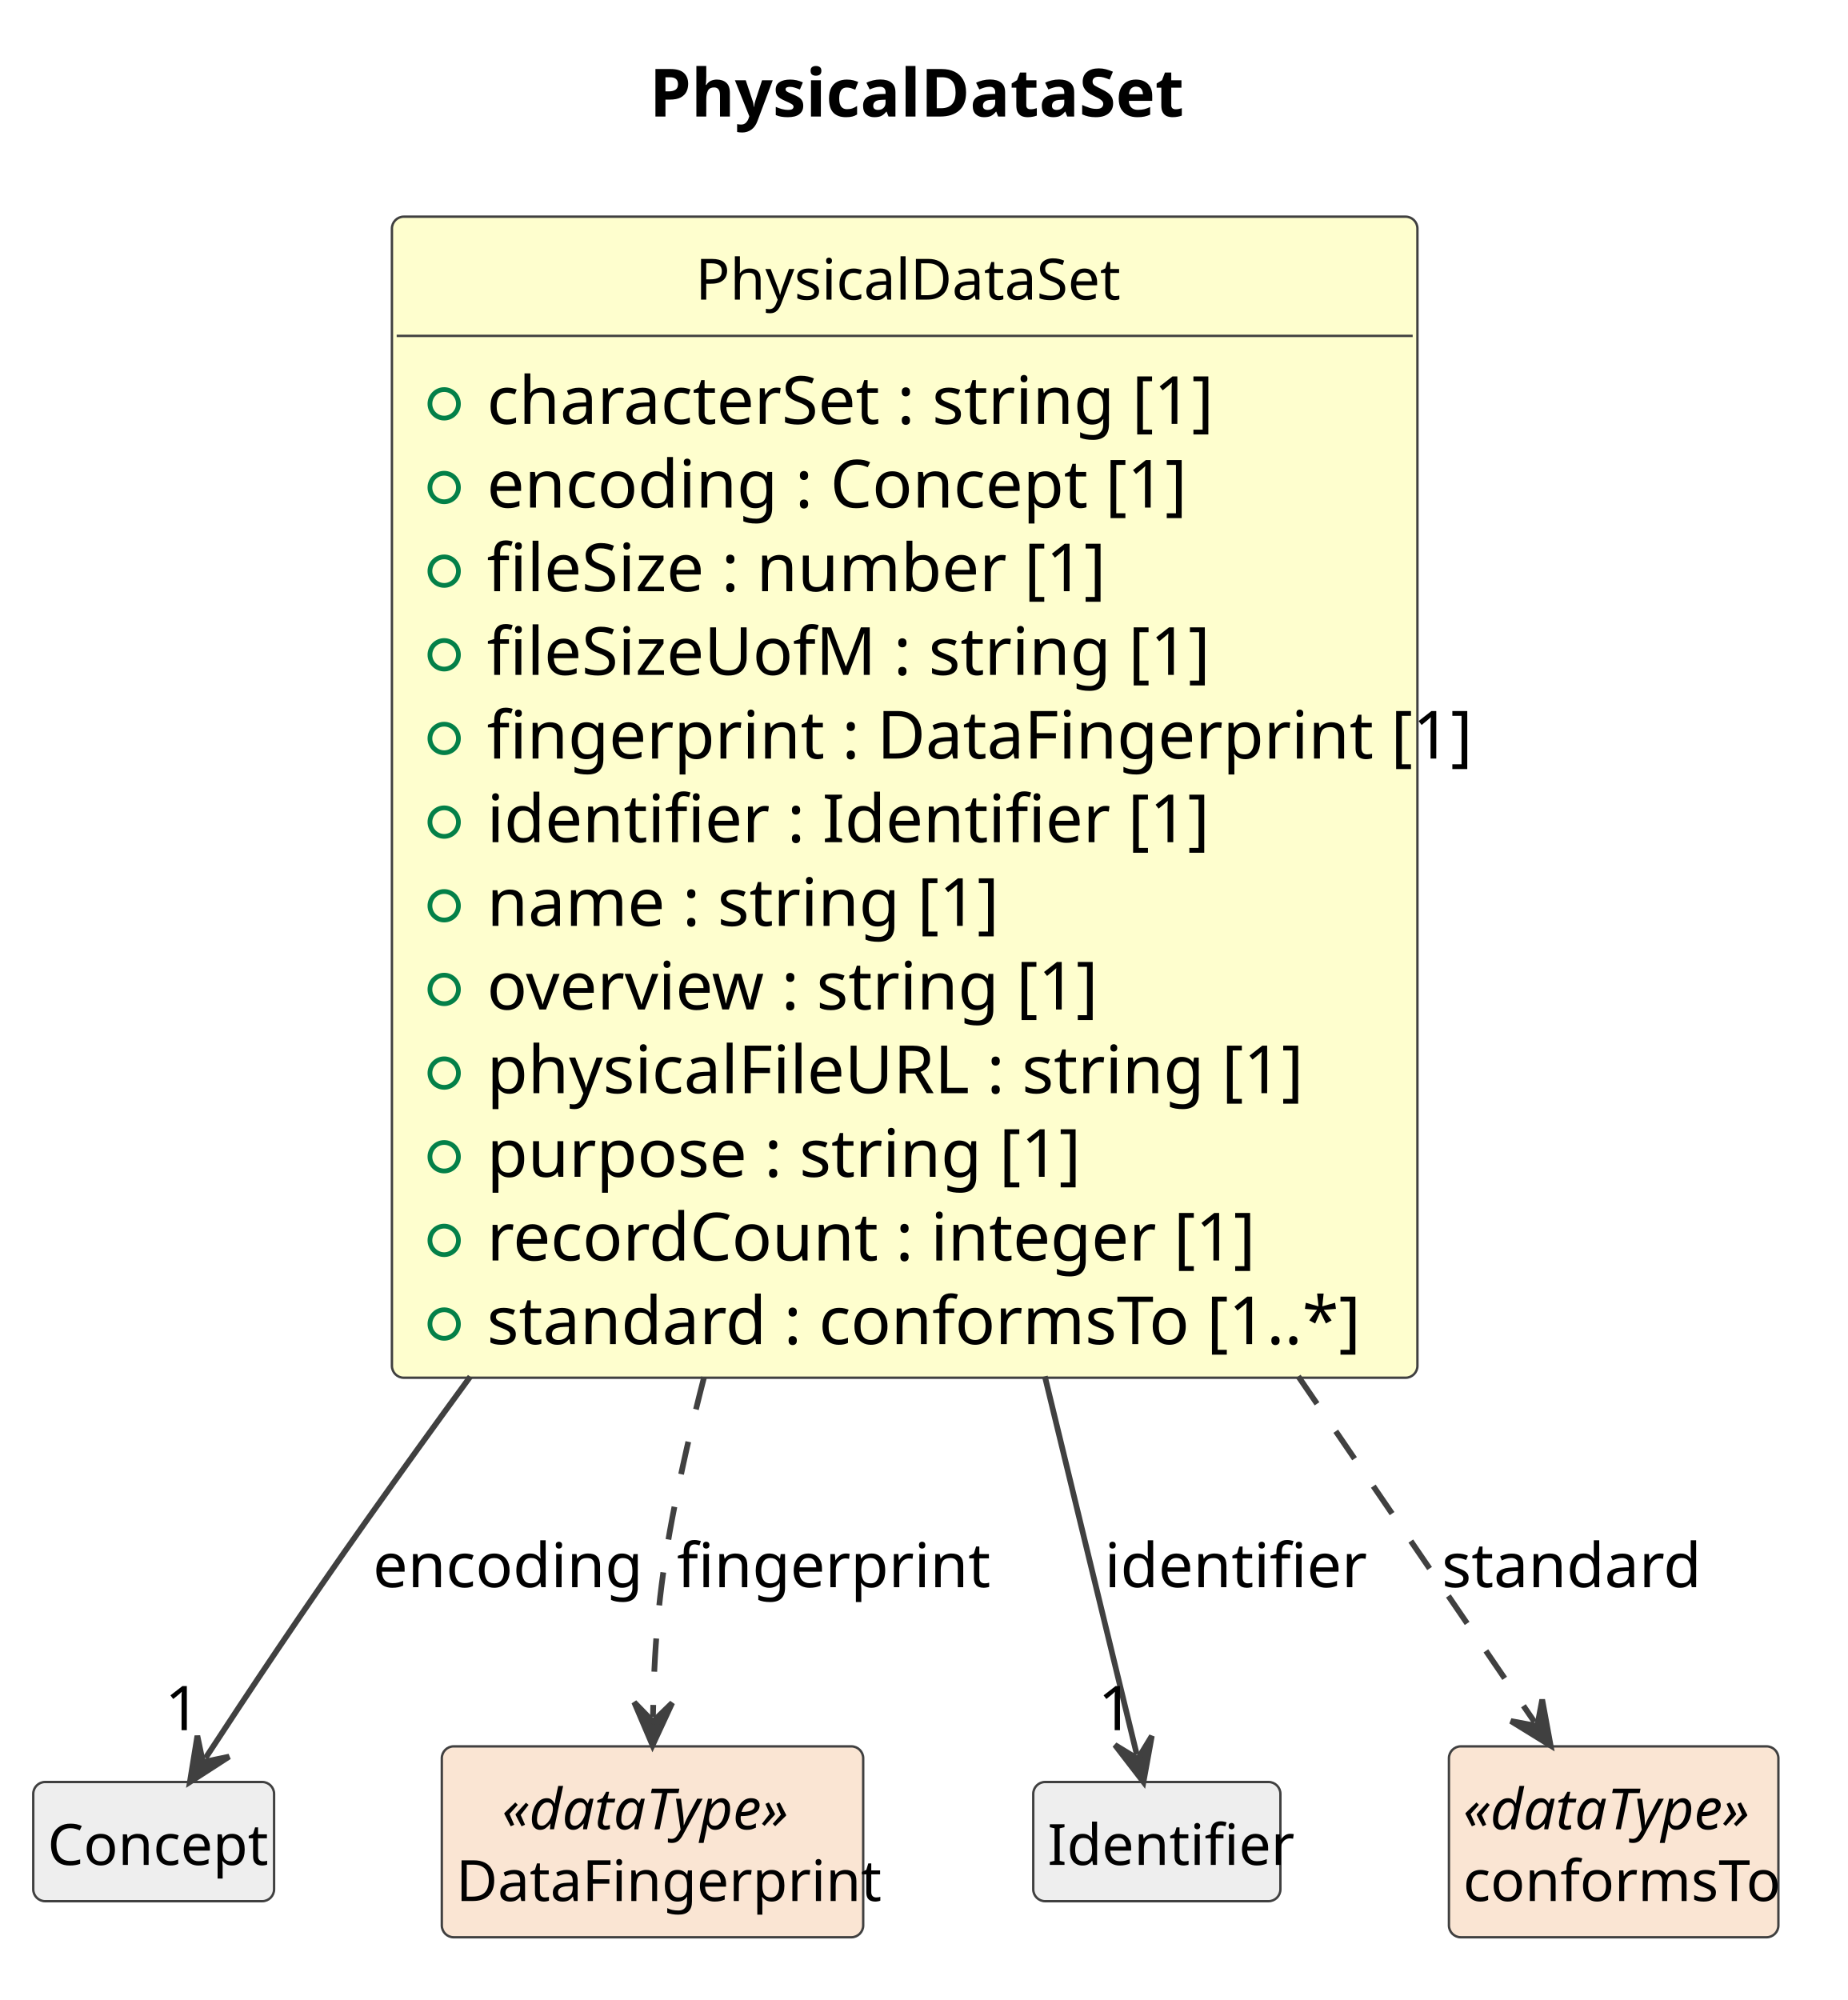
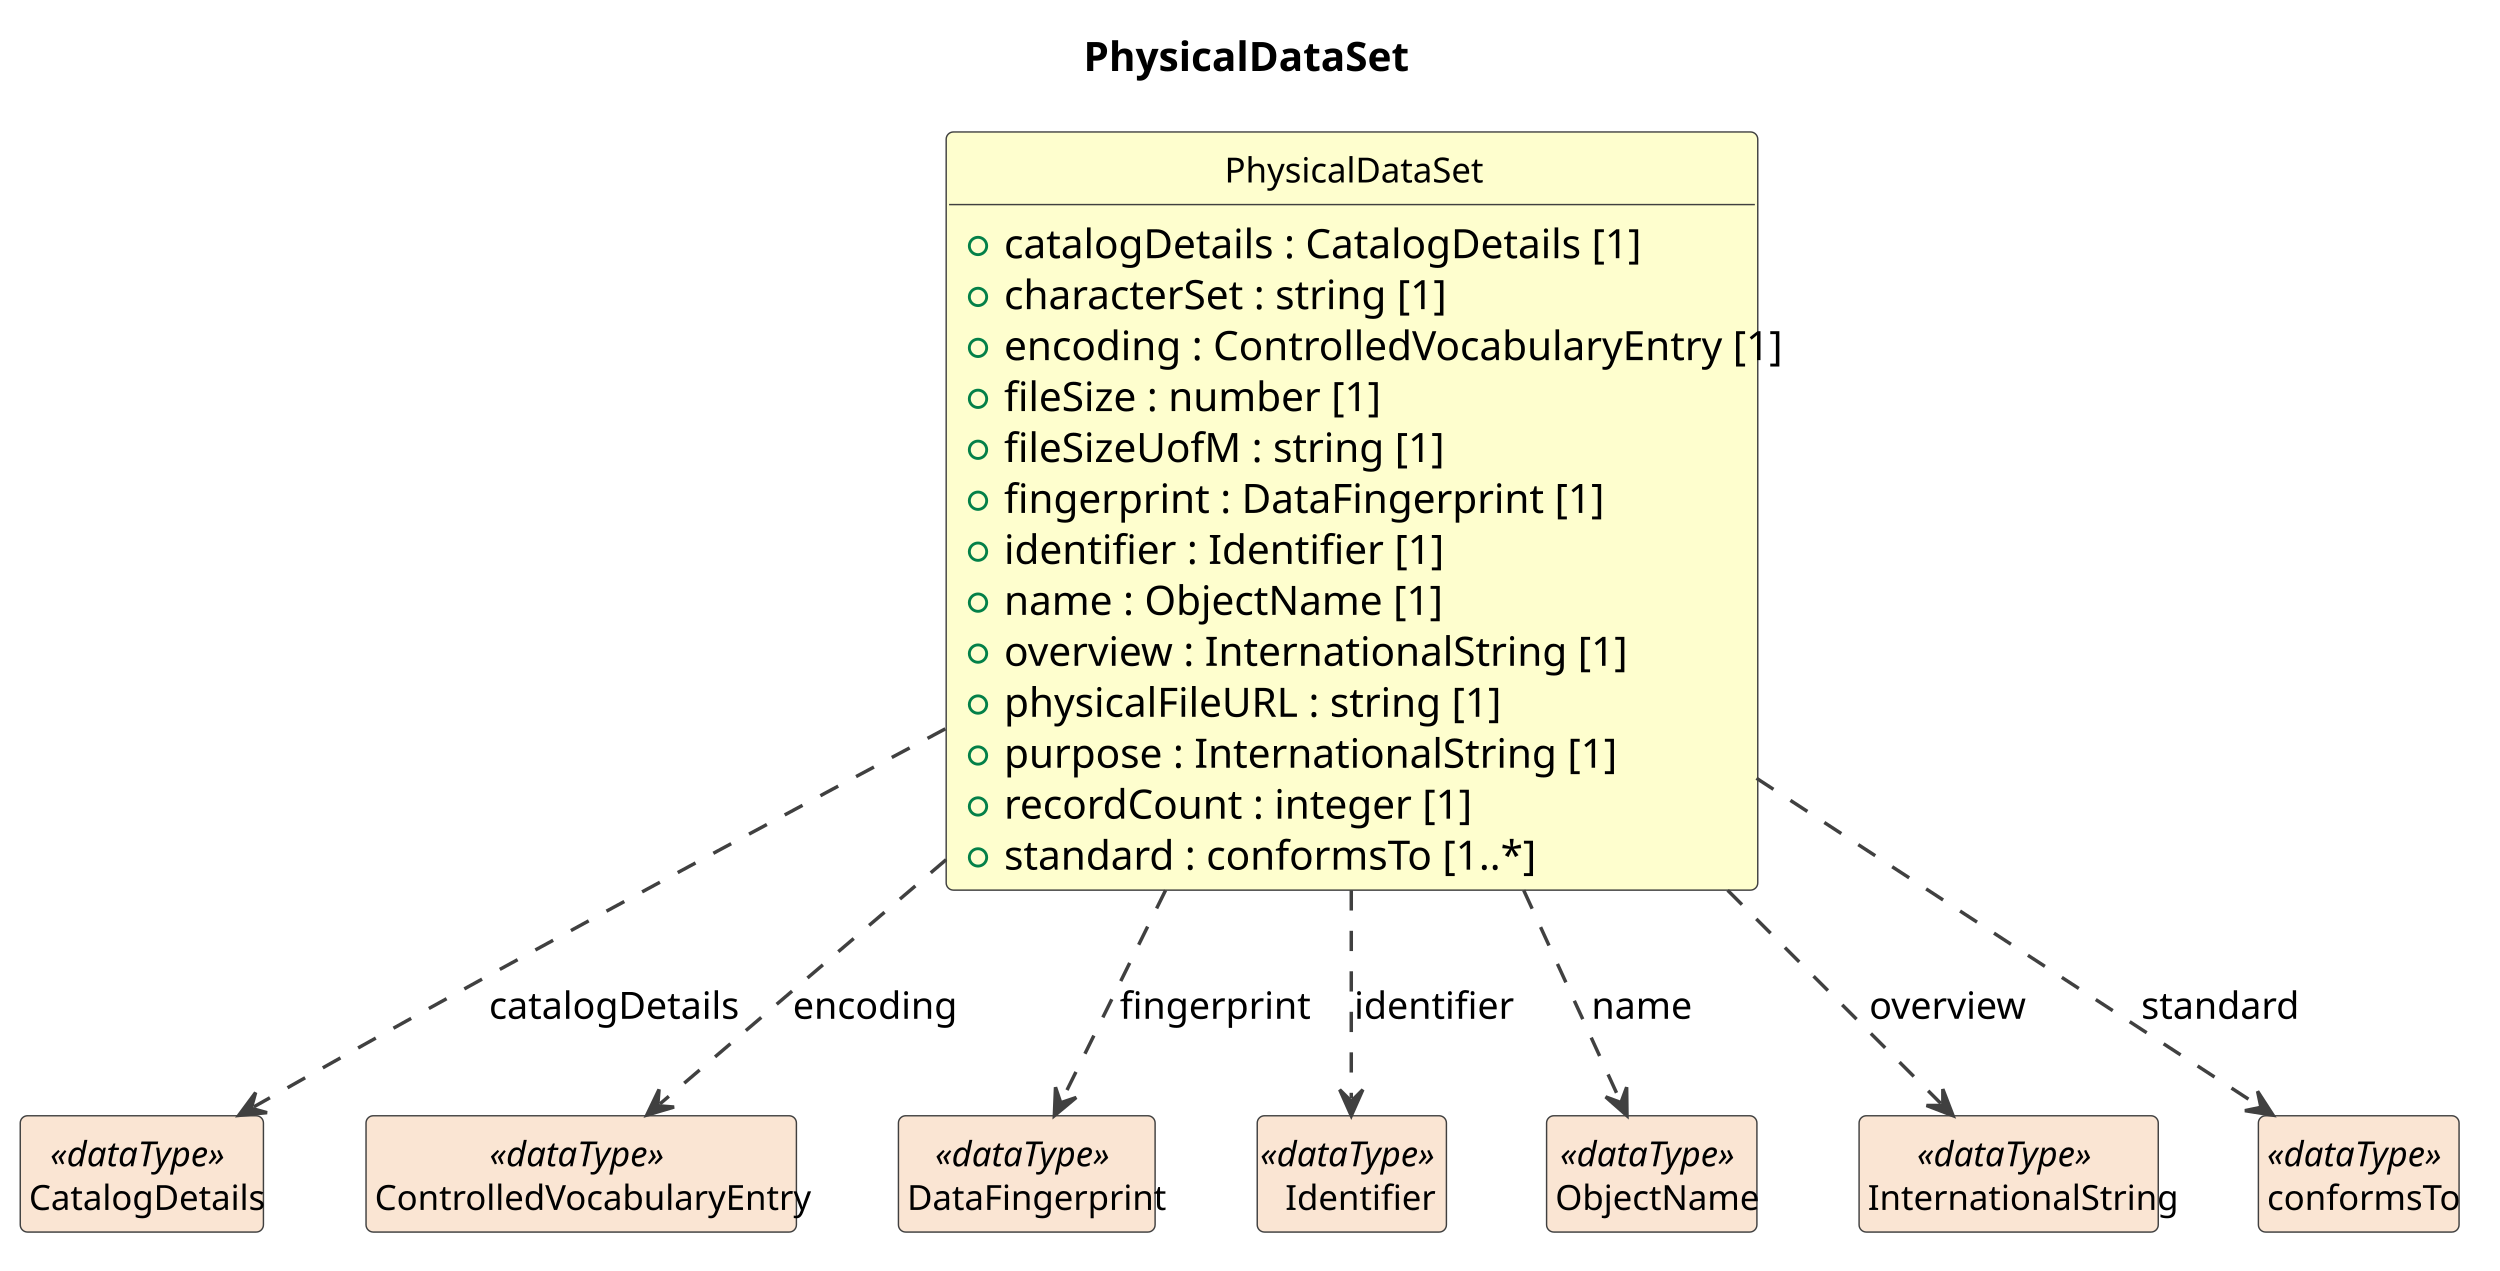
- <svg xmlns="http://www.w3.org/2000/svg" contentStyleType="text/css" data-diagram-type="CLASS" height="421px" preserveAspectRatio="none" style="width:389px;height:421px;background:#FFFFFF;" version="1.1" viewBox="0 0 389 421" width="389px" zoomAndPan="magnify">
+ <svg xmlns="http://www.w3.org/2000/svg" contentStyleType="text/css" data-diagram-type="CLASS" height="439px" preserveAspectRatio="none" style="width:864px;height:439px;background:#FFFFFF;" version="1.1" viewBox="0 0 864 439" width="864px" zoomAndPan="magnify">
  <defs />
  <g>
    <g class="title" data-source-line="1">
-       <text fill="#000000" font-family="sans-serif" font-size="14" font-weight="700" lengthAdjust="spacing" textLength="108.944" x="136.704" y="24.533">PhysicalDataSet</text>
+       <text fill="#000000" font-family="sans-serif" font-size="14" font-weight="700" lengthAdjust="spacing" textLength="108.944" x="374.454" y="24.533">PhysicalDataSet</text>
    </g>
    <g class="entity" data-qualified-name="PhysicalDataSet" data-source-line="12" id="ent0002">
-       <rect fill="#FEFECE" height="244.406" rx="2.5" ry="2.5" style="stroke:#404040;stroke-width:0.5;" width="215.868" x="82.5" y="45.609" />
-       <text fill="#000000" font-family="sans-serif" font-size="12" lengthAdjust="spacing" textLength="88.043" x="146.413" y="63.066">PhysicalDataSet</text>
-       <line style="stroke:#404040;stroke-width:0.5;" x1="83.5" x2="297.368" y1="70.703" y2="70.703" />
+       <rect fill="#FEFECE" height="262.016" rx="2.5" ry="2.5" style="stroke:#404040;stroke-width:0.5;" width="280.481" x="327" y="45.609" />
+       <text fill="#000000" font-family="sans-serif" font-size="12" lengthAdjust="spacing" textLength="88.043" x="423.219" y="63.066">PhysicalDataSet</text>
+       <line style="stroke:#404040;stroke-width:0.5;" x1="328" x2="606.481" y1="70.703" y2="70.703" />
      <g data-visibility-modifier="PUBLIC_FIELD">
-         <ellipse cx="93.5" cy="85.008" fill="none" rx="3" ry="3" style="stroke:#038048;stroke-width:1;" />
+         <ellipse cx="338" cy="85.008" fill="none" rx="3" ry="3" style="stroke:#038048;stroke-width:1;" />
      </g>
-       <text fill="#000000" font-family="sans-serif" font-size="14" lengthAdjust="spacing" textLength="144.731" x="102.5" y="89.236">characterSet : string [1]</text>
+       <text fill="#000000" font-family="sans-serif" font-size="14" lengthAdjust="spacing" textLength="210.109" x="347" y="89.236">catalogDetails : CatalogDetails [1]</text>
      <g data-visibility-modifier="PUBLIC_FIELD">
-         <ellipse cx="93.5" cy="102.617" fill="none" rx="3" ry="3" style="stroke:#038048;stroke-width:1;" />
+         <ellipse cx="338" cy="102.617" fill="none" rx="3" ry="3" style="stroke:#038048;stroke-width:1;" />
      </g>
-       <text fill="#000000" font-family="sans-serif" font-size="14" lengthAdjust="spacing" textLength="140.096" x="102.5" y="106.846">encoding : Concept [1]</text>
+       <text fill="#000000" font-family="sans-serif" font-size="14" lengthAdjust="spacing" textLength="144.731" x="347" y="106.846">characterSet : string [1]</text>
      <g data-visibility-modifier="PUBLIC_FIELD">
-         <ellipse cx="93.5" cy="120.227" fill="none" rx="3" ry="3" style="stroke:#038048;stroke-width:1;" />
+         <ellipse cx="338" cy="120.227" fill="none" rx="3" ry="3" style="stroke:#038048;stroke-width:1;" />
      </g>
-       <text fill="#000000" font-family="sans-serif" font-size="14" lengthAdjust="spacing" textLength="123.724" x="102.5" y="124.455">fileSize : number [1]</text>
+       <text fill="#000000" font-family="sans-serif" font-size="14" lengthAdjust="spacing" textLength="254.481" x="347" y="124.455">encoding : ControlledVocabularyEntry [1]</text>
      <g data-visibility-modifier="PUBLIC_FIELD">
-         <ellipse cx="93.5" cy="137.836" fill="none" rx="3" ry="3" style="stroke:#038048;stroke-width:1;" />
+         <ellipse cx="338" cy="137.836" fill="none" rx="3" ry="3" style="stroke:#038048;stroke-width:1;" />
      </g>
-       <text fill="#000000" font-family="sans-serif" font-size="14" lengthAdjust="spacing" textLength="143.938" x="102.5" y="142.065">fileSizeUofM : string [1]</text>
+       <text fill="#000000" font-family="sans-serif" font-size="14" lengthAdjust="spacing" textLength="123.724" x="347" y="142.065">fileSize : number [1]</text>
      <g data-visibility-modifier="PUBLIC_FIELD">
-         <ellipse cx="93.5" cy="155.445" fill="none" rx="3" ry="3" style="stroke:#038048;stroke-width:1;" />
+         <ellipse cx="338" cy="155.445" fill="none" rx="3" ry="3" style="stroke:#038048;stroke-width:1;" />
      </g>
-       <text fill="#000000" font-family="sans-serif" font-size="14" lengthAdjust="spacing" textLength="189.868" x="102.5" y="159.674">fingerprint : DataFingerprint [1]</text>
+       <text fill="#000000" font-family="sans-serif" font-size="14" lengthAdjust="spacing" textLength="143.938" x="347" y="159.674">fileSizeUofM : string [1]</text>
      <g data-visibility-modifier="PUBLIC_FIELD">
-         <ellipse cx="93.5" cy="173.055" fill="none" rx="3" ry="3" style="stroke:#038048;stroke-width:1;" />
+         <ellipse cx="338" cy="173.055" fill="none" rx="3" ry="3" style="stroke:#038048;stroke-width:1;" />
      </g>
-       <text fill="#000000" font-family="sans-serif" font-size="14" lengthAdjust="spacing" textLength="137.737" x="102.5" y="177.283">identifier : Identifier [1]</text>
+       <text fill="#000000" font-family="sans-serif" font-size="14" lengthAdjust="spacing" textLength="189.868" x="347" y="177.283">fingerprint : DataFingerprint [1]</text>
      <g data-visibility-modifier="PUBLIC_FIELD">
-         <ellipse cx="93.5" cy="190.664" fill="none" rx="3" ry="3" style="stroke:#038048;stroke-width:1;" />
+         <ellipse cx="338" cy="190.664" fill="none" rx="3" ry="3" style="stroke:#038048;stroke-width:1;" />
      </g>
-       <text fill="#000000" font-family="sans-serif" font-size="14" lengthAdjust="spacing" textLength="100.379" x="102.5" y="194.893">name : string [1]</text>
+       <text fill="#000000" font-family="sans-serif" font-size="14" lengthAdjust="spacing" textLength="137.737" x="347" y="194.893">identifier : Identifier [1]</text>
      <g data-visibility-modifier="PUBLIC_FIELD">
-         <ellipse cx="93.5" cy="208.273" fill="none" rx="3" ry="3" style="stroke:#038048;stroke-width:1;" />
+         <ellipse cx="338" cy="208.273" fill="none" rx="3" ry="3" style="stroke:#038048;stroke-width:1;" />
      </g>
-       <text fill="#000000" font-family="sans-serif" font-size="14" lengthAdjust="spacing" textLength="120.6" x="102.5" y="212.502">overview : string [1]</text>
+       <text fill="#000000" font-family="sans-serif" font-size="14" lengthAdjust="spacing" textLength="143.951" x="347" y="212.502">name : ObjectName [1]</text>
      <g data-visibility-modifier="PUBLIC_FIELD">
-         <ellipse cx="93.5" cy="225.883" fill="none" rx="3" ry="3" style="stroke:#038048;stroke-width:1;" />
+         <ellipse cx="338" cy="225.883" fill="none" rx="3" ry="3" style="stroke:#038048;stroke-width:1;" />
      </g>
-       <text fill="#000000" font-family="sans-serif" font-size="14" lengthAdjust="spacing" textLength="166.503" x="102.5" y="230.111">physicalFileURL : string [1]</text>
+       <text fill="#000000" font-family="sans-serif" font-size="14" lengthAdjust="spacing" textLength="199.992" x="347" y="230.111">overview : InternationalString [1]</text>
      <g data-visibility-modifier="PUBLIC_FIELD">
-         <ellipse cx="93.5" cy="243.492" fill="none" rx="3" ry="3" style="stroke:#038048;stroke-width:1;" />
+         <ellipse cx="338" cy="243.492" fill="none" rx="3" ry="3" style="stroke:#038048;stroke-width:1;" />
      </g>
-       <text fill="#000000" font-family="sans-serif" font-size="14" lengthAdjust="spacing" textLength="115.951" x="102.5" y="247.721">purpose : string [1]</text>
+       <text fill="#000000" font-family="sans-serif" font-size="14" lengthAdjust="spacing" textLength="166.503" x="347" y="247.721">physicalFileURL : string [1]</text>
      <g data-visibility-modifier="PUBLIC_FIELD">
-         <ellipse cx="93.5" cy="261.102" fill="none" rx="3" ry="3" style="stroke:#038048;stroke-width:1;" />
+         <ellipse cx="338" cy="261.102" fill="none" rx="3" ry="3" style="stroke:#038048;stroke-width:1;" />
      </g>
-       <text fill="#000000" font-family="sans-serif" font-size="14" lengthAdjust="spacing" textLength="150.972" x="102.5" y="265.33">recordCount : integer [1]</text>
+       <text fill="#000000" font-family="sans-serif" font-size="14" lengthAdjust="spacing" textLength="195.344" x="347" y="265.33">purpose : InternationalString [1]</text>
      <g data-visibility-modifier="PUBLIC_FIELD">
-         <ellipse cx="93.5" cy="278.711" fill="none" rx="3" ry="3" style="stroke:#038048;stroke-width:1;" />
+         <ellipse cx="338" cy="278.711" fill="none" rx="3" ry="3" style="stroke:#038048;stroke-width:1;" />
      </g>
-       <text fill="#000000" font-family="sans-serif" font-size="14" lengthAdjust="spacing" textLength="172.744" x="102.5" y="282.94">standard : conformsTo [1..*]</text>
+       <text fill="#000000" font-family="sans-serif" font-size="14" lengthAdjust="spacing" textLength="150.972" x="347" y="282.94">recordCount : integer [1]</text>
+       <g data-visibility-modifier="PUBLIC_FIELD">
+         <ellipse cx="338" cy="296.32" fill="none" rx="3" ry="3" style="stroke:#038048;stroke-width:1;" />
+       </g>
+       <text fill="#000000" font-family="sans-serif" font-size="14" lengthAdjust="spacing" textLength="172.744" x="347" y="300.549">standard : conformsTo [1..*]</text>
    </g>
-     <g class="entity" data-qualified-name="Concept" data-source-line="26" id="ent0003">
-       <rect fill="#EEEEEE" height="25.094" rx="2.5" ry="2.5" style="stroke:#404040;stroke-width:0.5;" width="50.695" x="7" y="375.109" />
-       <text fill="#000000" font-family="sans-serif" font-size="12" lengthAdjust="spacing" textLength="44.695" x="10" y="392.566">Concept</text>
+     <g class="entity" data-qualified-name="CatalogDetails" data-source-line="27" id="ent0003">
+       <rect fill="#FAE5D3" height="40.188" rx="2.5" ry="2.5" style="stroke:#404040;stroke-width:0.5;" width="84.041" x="7" y="385.609" />
+       <text fill="#000000" font-family="sans-serif" font-size="12" font-style="italic" lengthAdjust="spacing" textLength="63.381" x="17.33" y="403.066">«dataType»</text>
+       <text fill="#000000" font-family="sans-serif" font-size="12" lengthAdjust="spacing" textLength="78.041" x="10" y="418.16">CatalogDetails</text>
    </g>
-     <g class="entity" data-qualified-name="DataFingerprint" data-source-line="28" id="ent0005">
-       <rect fill="#FAE5D3" height="40.188" rx="2.5" ry="2.5" style="stroke:#404040;stroke-width:0.5;" width="88.705" x="93" y="367.609" />
-       <text fill="#000000" font-family="sans-serif" font-size="12" font-style="italic" lengthAdjust="spacing" textLength="63.381" x="105.662" y="385.066">«dataType»</text>
-       <text fill="#000000" font-family="sans-serif" font-size="12" lengthAdjust="spacing" textLength="82.705" x="96" y="400.16">DataFingerprint</text>
+     <g class="entity" data-qualified-name="ControlledVocabularyEntry" data-source-line="29" id="ent0005">
+       <rect fill="#FAE5D3" height="40.188" rx="2.5" ry="2.5" style="stroke:#404040;stroke-width:0.5;" width="148.74" x="126.5" y="385.609" />
+       <text fill="#000000" font-family="sans-serif" font-size="12" font-style="italic" lengthAdjust="spacing" textLength="63.381" x="169.18" y="403.066">«dataType»</text>
+       <text fill="#000000" font-family="sans-serif" font-size="12" lengthAdjust="spacing" textLength="142.74" x="129.5" y="418.16">ControlledVocabularyEntry</text>
    </g>
-     <g class="entity" data-qualified-name="Identifier" data-source-line="30" id="ent0007">
-       <rect fill="#EEEEEE" height="25.094" rx="2.5" ry="2.5" style="stroke:#404040;stroke-width:0.5;" width="52.025" x="217.5" y="375.109" />
-       <text fill="#000000" font-family="sans-serif" font-size="12" lengthAdjust="spacing" textLength="46.025" x="220.5" y="392.566">Identifier</text>
+     <g class="entity" data-qualified-name="DataFingerprint" data-source-line="31" id="ent0007">
+       <rect fill="#FAE5D3" height="40.188" rx="2.5" ry="2.5" style="stroke:#404040;stroke-width:0.5;" width="88.705" x="310.5" y="385.609" />
+       <text fill="#000000" font-family="sans-serif" font-size="12" font-style="italic" lengthAdjust="spacing" textLength="63.381" x="323.162" y="403.066">«dataType»</text>
+       <text fill="#000000" font-family="sans-serif" font-size="12" lengthAdjust="spacing" textLength="82.705" x="313.5" y="418.16">DataFingerprint</text>
    </g>
-     <g class="entity" data-qualified-name="conformsTo" data-source-line="32" id="ent0009">
-       <rect fill="#FAE5D3" height="40.188" rx="2.5" ry="2.5" style="stroke:#404040;stroke-width:0.5;" width="69.352" x="305" y="367.609" />
-       <text fill="#000000" font-family="sans-serif" font-size="12" font-style="italic" lengthAdjust="spacing" textLength="63.381" x="307.985" y="385.066">«dataType»</text>
-       <text fill="#000000" font-family="sans-serif" font-size="12" lengthAdjust="spacing" textLength="63.352" x="308" y="400.16">conformsTo</text>
+     <g class="entity" data-qualified-name="Identifier" data-source-line="33" id="ent0009">
+       <rect fill="#FAE5D3" height="40.188" rx="2.5" ry="2.5" style="stroke:#404040;stroke-width:0.5;" width="65.381" x="434.5" y="385.609" />
+       <text fill="#000000" font-family="sans-serif" font-size="12" font-style="italic" lengthAdjust="spacing" textLength="63.381" x="435.5" y="403.066">«dataType»</text>
+       <text fill="#000000" font-family="sans-serif" font-size="12" lengthAdjust="spacing" textLength="46.025" x="444.178" y="418.16">Identifier</text>
    </g>
-     <g class="link" data-entity-1="ent0002" data-entity-2="ent0003" data-link-type="dependency" data-source-line="27" id="lnk4">
-       <path codeLine="27" d="M98.99,289.779 C91.65,299.819 84.41,309.859 77.5,319.609 C63.88,338.809 52.042,356.637 43.252,370.087" fill="none" id="PhysicalDataSet-to-Concept" style="stroke:#404040;stroke-width:1.2;" />
-       <polygon fill="#404040" points="39.97,375.109,48.242,369.764,42.705,370.924,41.545,365.387,39.97,375.109" style="stroke:#404040;stroke-width:1.2;" />
-       <text fill="#000000" font-family="sans-serif" font-size="13" lengthAdjust="spacing" textLength="52.768" x="78.5" y="334.104">encoding</text>
-       <text fill="#000000" font-family="sans-serif" font-size="13" lengthAdjust="spacing" textLength="7.23" x="34.718" y="364.201">1</text>
+     <g class="entity" data-qualified-name="ObjectName" data-source-line="35" id="ent0011">
+       <rect fill="#FAE5D3" height="40.188" rx="2.5" ry="2.5" style="stroke:#404040;stroke-width:0.5;" width="72.691" x="534.5" y="385.609" />
+       <text fill="#000000" font-family="sans-serif" font-size="12" font-style="italic" lengthAdjust="spacing" textLength="63.381" x="539.155" y="403.066">«dataType»</text>
+       <text fill="#000000" font-family="sans-serif" font-size="12" lengthAdjust="spacing" textLength="66.691" x="537.5" y="418.16">ObjectName</text>
    </g>
-     <g class="link" data-entity-1="ent0002" data-entity-2="ent0005" data-link-type="dependency" data-source-line="29" id="lnk6">
-       <path codeLine="29" d="M148.21,289.889 C145.63,299.869 143.34,309.859 141.5,319.609 C138.49,335.529 137.663,347.91 137.453,361.39" fill="none" id="PhysicalDataSet-to-DataFingerprint" style="stroke:#404040;stroke-width:1.2;stroke-dasharray:7,7;" />
-       <polygon fill="#404040" points="137.36,367.389,141.5,358.453,137.438,362.39,133.501,358.328,137.36,367.389" style="stroke:#404040;stroke-width:1.2;" />
-       <text fill="#000000" font-family="sans-serif" font-size="13" lengthAdjust="spacing" textLength="57.808" x="142.5" y="334.104">fingerprint</text>
+     <g class="entity" data-qualified-name="InternationalString" data-source-line="37" id="ent0013">
+       <rect fill="#FAE5D3" height="40.188" rx="2.5" ry="2.5" style="stroke:#404040;stroke-width:0.5;" width="103.394" x="642.5" y="385.609" />
+       <text fill="#000000" font-family="sans-serif" font-size="12" font-style="italic" lengthAdjust="spacing" textLength="63.381" x="662.507" y="403.066">«dataType»</text>
+       <text fill="#000000" font-family="sans-serif" font-size="12" lengthAdjust="spacing" textLength="97.394" x="645.5" y="418.16">InternationalString</text>
    </g>
-     <g class="link" data-entity-1="ent0002" data-entity-2="ent0007" data-link-type="dependency" data-source-line="31" id="lnk8">
-       <path codeLine="31" d="M219.94,289.719 C228.47,324.809 235.173,352.369 239.283,369.279" fill="none" id="PhysicalDataSet-to-Identifier" style="stroke:#404040;stroke-width:1.2;" />
-       <polygon fill="#404040" points="240.7,375.109,242.461,365.419,239.519,370.251,234.688,367.309,240.7,375.109" style="stroke:#404040;stroke-width:1.2;" />
-       <text fill="#000000" font-family="sans-serif" font-size="13" lengthAdjust="spacing" textLength="49.137" x="232.5" y="334.104">identifier</text>
-       <text fill="#000000" font-family="sans-serif" font-size="13" lengthAdjust="spacing" textLength="7.23" x="231.143" y="364.201">1</text>
+     <g class="entity" data-qualified-name="conformsTo" data-source-line="39" id="ent0015">
+       <rect fill="#FAE5D3" height="40.188" rx="2.5" ry="2.5" style="stroke:#404040;stroke-width:0.5;" width="69.352" x="780.5" y="385.609" />
+       <text fill="#000000" font-family="sans-serif" font-size="12" font-style="italic" lengthAdjust="spacing" textLength="63.381" x="783.485" y="403.066">«dataType»</text>
+       <text fill="#000000" font-family="sans-serif" font-size="12" lengthAdjust="spacing" textLength="63.352" x="783.5" y="418.16">conformsTo</text>
    </g>
-     <g class="link" data-entity-1="ent0002" data-entity-2="ent0009" data-link-type="dependency" data-source-line="33" id="lnk10">
-       <path codeLine="33" d="M273.28,289.719 C294.04,320.099 310.554,344.256 323.024,362.496" fill="none" id="PhysicalDataSet-to-conformsTo" style="stroke:#404040;stroke-width:1.2;stroke-dasharray:7,7;" />
-       <polygon fill="#404040" points="326.41,367.449,324.633,357.762,323.588,363.322,318.029,362.277,326.41,367.449" style="stroke:#404040;stroke-width:1.2;" />
-       <text fill="#000000" font-family="sans-serif" font-size="13" lengthAdjust="spacing" textLength="50.591" x="303.5" y="334.104">standard</text>
+     <g class="link" data-entity-1="ent0002" data-entity-2="ent0003" data-link-type="dependency" data-source-line="28" id="lnk4">
+       <path codeLine="28" d="M326.72,251.879 C276.52,278.669 219.61,309.279 168,337.609 C139.01,353.529 111.497,369.026 87.707,382.536" fill="none" id="PhysicalDataSet-to-CatalogDetails" style="stroke:#404040;stroke-width:1.2;stroke-dasharray:7,7;" />
+       <polygon fill="#404040" points="82.49,385.499,92.291,384.533,86.838,383.03,88.341,377.577,82.49,385.499" style="stroke:#404040;stroke-width:1.2;" />
+       <text fill="#000000" font-family="sans-serif" font-size="13" lengthAdjust="spacing" textLength="81.656" x="169" y="352.104">catalogDetails</text>
+     </g>
+     <g class="link" data-entity-1="ent0002" data-entity-2="ent0005" data-link-type="dependency" data-source-line="30" id="lnk6">
+       <path codeLine="30" d="M326.99,297.089 C286.69,331.489 251.814,361.245 228.084,381.495" fill="none" id="PhysicalDataSet-to-ControlledVocabularyEntry" style="stroke:#404040;stroke-width:1.2;stroke-dasharray:7,7;" />
+       <polygon fill="#404040" points="223.52,385.389,232.963,382.59,227.323,382.144,227.77,376.505,223.52,385.389" style="stroke:#404040;stroke-width:1.2;" />
+       <text fill="#000000" font-family="sans-serif" font-size="13" lengthAdjust="spacing" textLength="52.768" x="274" y="352.104">encoding</text>
+     </g>
+     <g class="link" data-entity-1="ent0002" data-entity-2="ent0007" data-link-type="dependency" data-source-line="32" id="lnk8">
+       <path codeLine="32" d="M402.82,307.679 C387.67,338.389 375.997,362.07 367.037,380.21" fill="none" id="PhysicalDataSet-to-DataFingerprint" style="stroke:#404040;stroke-width:1.2;stroke-dasharray:7,7;" />
+       <polygon fill="#404040" points="364.38,385.589,371.952,379.291,366.594,381.106,364.779,375.749,364.38,385.589" style="stroke:#404040;stroke-width:1.2;" />
+       <text fill="#000000" font-family="sans-serif" font-size="13" lengthAdjust="spacing" textLength="57.808" x="387" y="352.104">fingerprint</text>
+     </g>
+     <g class="link" data-entity-1="ent0002" data-entity-2="ent0009" data-link-type="dependency" data-source-line="34" id="lnk10">
+       <path codeLine="34" d="M467,307.679 C467,338.389 467,361.449 467,379.589" fill="none" id="PhysicalDataSet-to-Identifier" style="stroke:#404040;stroke-width:1.2;stroke-dasharray:7,7;" />
+       <polygon fill="#404040" points="467,385.589,471,376.589,467,380.589,463,376.589,467,385.589" style="stroke:#404040;stroke-width:1.2;" />
+       <text fill="#000000" font-family="sans-serif" font-size="13" lengthAdjust="spacing" textLength="49.137" x="468" y="352.104">identifier</text>
+     </g>
+     <g class="link" data-entity-1="ent0002" data-entity-2="ent0011" data-link-type="dependency" data-source-line="36" id="lnk12">
+       <path codeLine="36" d="M526.59,307.679 C540.66,338.389 551.469,361.996 559.789,380.136" fill="none" id="PhysicalDataSet-to-ObjectName" style="stroke:#404040;stroke-width:1.2;stroke-dasharray:7,7;" />
+       <polygon fill="#404040" points="562.29,385.589,562.174,375.741,560.206,381.045,554.902,379.076,562.29,385.589" style="stroke:#404040;stroke-width:1.2;" />
+       <text fill="#000000" font-family="sans-serif" font-size="13" lengthAdjust="spacing" textLength="32.519" x="550" y="352.104">name</text>
+     </g>
+     <g class="link" data-entity-1="ent0002" data-entity-2="ent0013" data-link-type="dependency" data-source-line="38" id="lnk14">
+       <path codeLine="38" d="M597.07,307.679 C627.78,338.389 652.597,363.207 670.737,381.347" fill="none" id="PhysicalDataSet-to-InternationalString" style="stroke:#404040;stroke-width:1.2;stroke-dasharray:7,7;" />
+       <polygon fill="#404040" points="674.98,385.589,671.444,376.397,671.444,382.054,665.788,382.054,674.98,385.589" style="stroke:#404040;stroke-width:1.2;" />
+       <text fill="#000000" font-family="sans-serif" font-size="13" lengthAdjust="spacing" textLength="51.295" x="646" y="352.104">overview</text>
+     </g>
+     <g class="link" data-entity-1="ent0002" data-entity-2="ent0015" data-link-type="dependency" data-source-line="40" id="lnk16">
+       <path codeLine="40" d="M607.04,268.959 C673.14,312.079 741.025,356.351 780.545,382.131" fill="none" id="PhysicalDataSet-to-conformsTo" style="stroke:#404040;stroke-width:1.2;stroke-dasharray:7,7;" />
+       <polygon fill="#404040" points="785.57,385.409,780.217,377.142,781.382,382.678,775.847,383.842,785.57,385.409" style="stroke:#404040;stroke-width:1.2;" />
+       <text fill="#000000" font-family="sans-serif" font-size="13" lengthAdjust="spacing" textLength="50.591" x="740" y="352.104">standard</text>
    </g>
  </g>
</svg>
